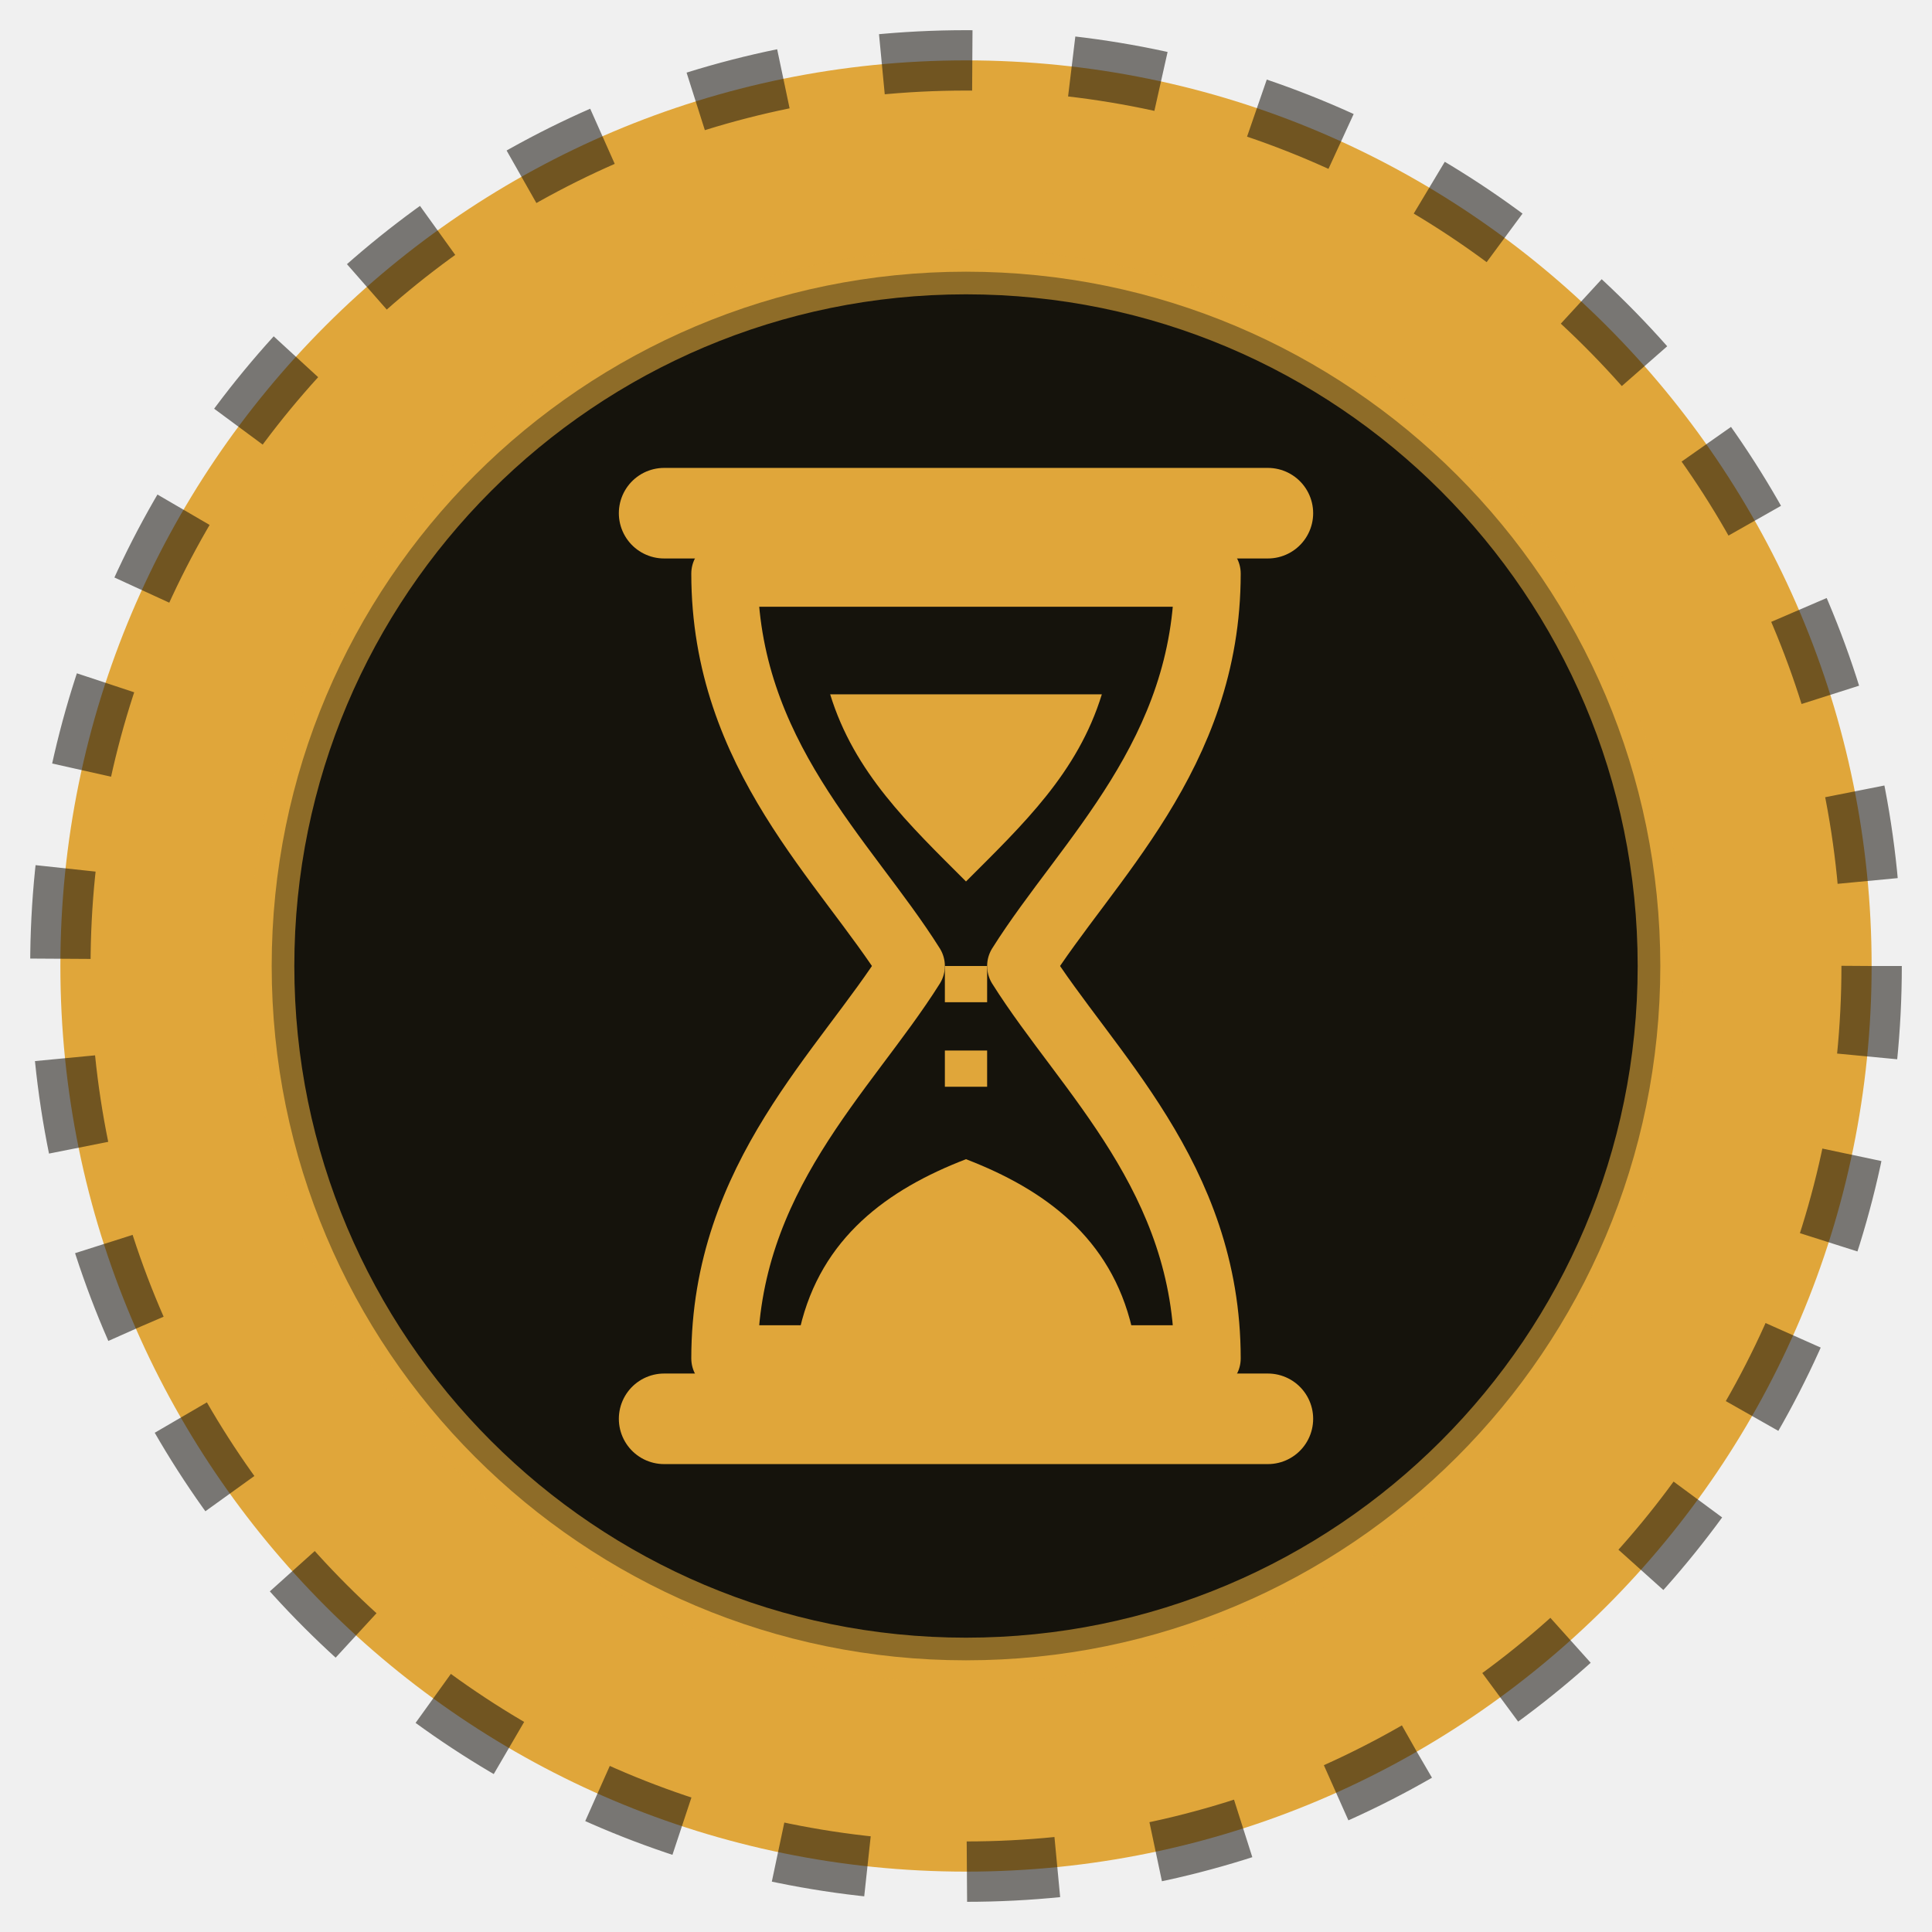
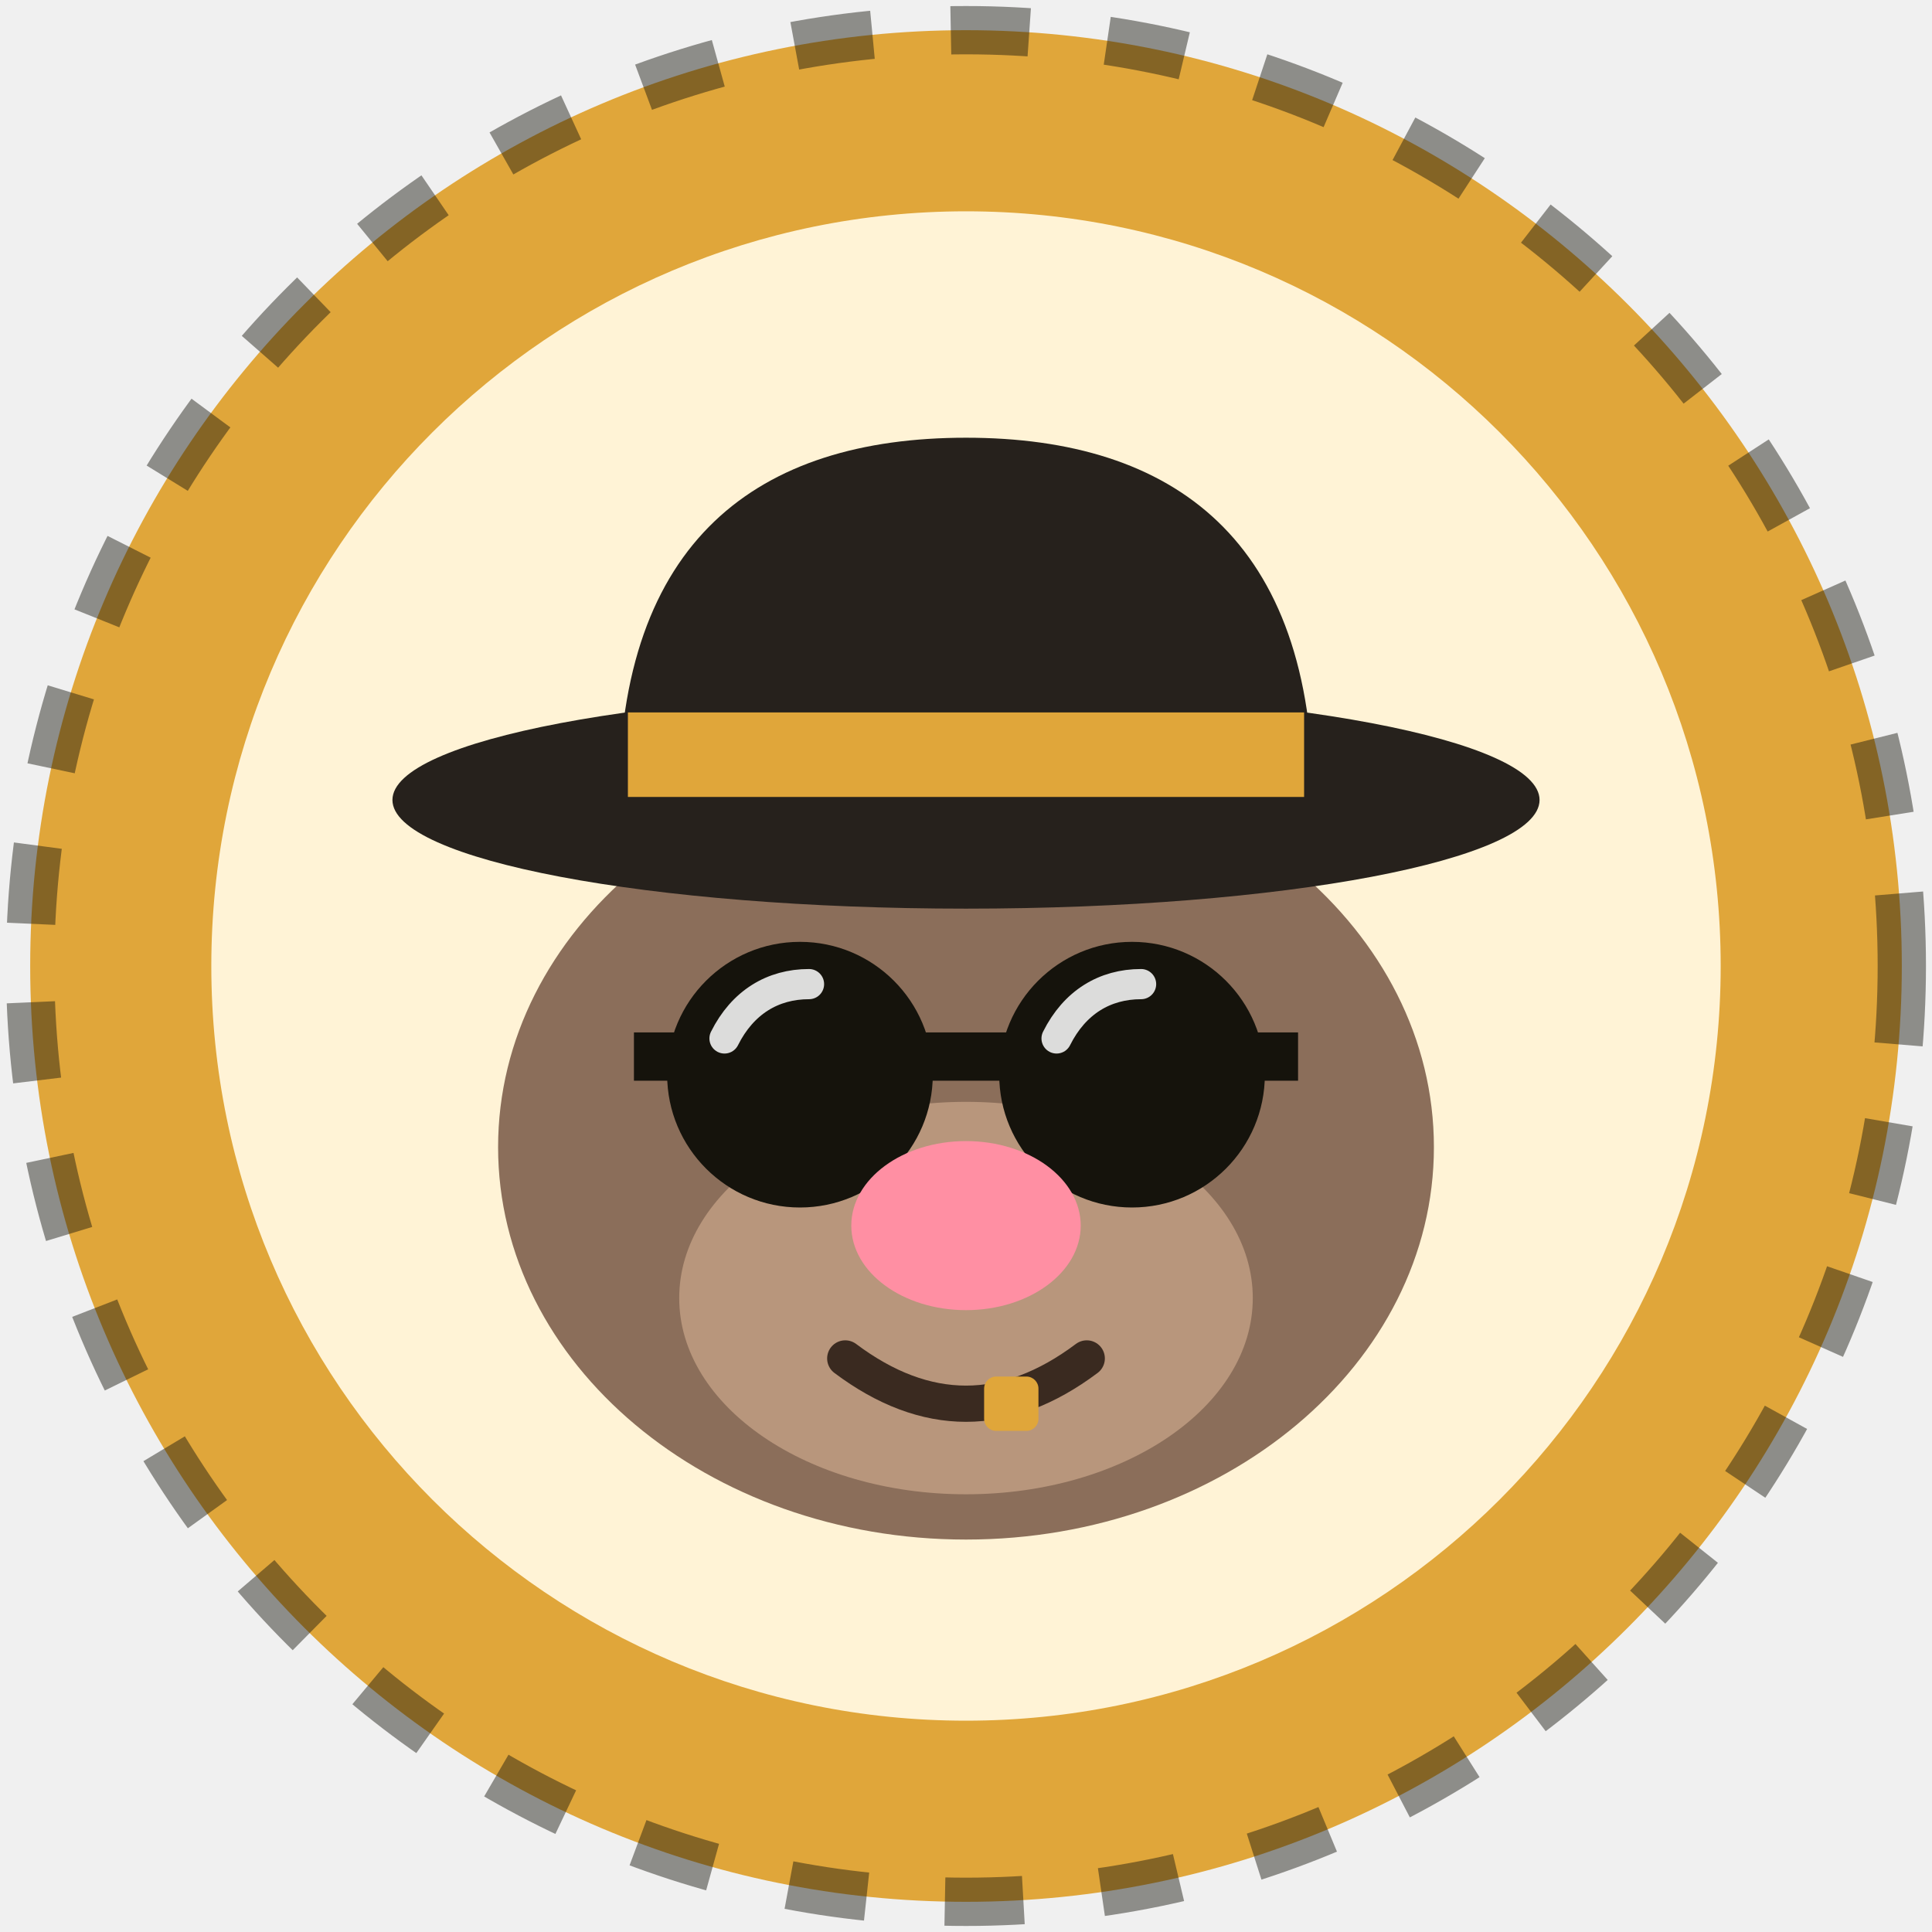
<svg xmlns="http://www.w3.org/2000/svg" viewBox="0 0 64 64" role="img" aria-label="Time Black Market">
-   <circle cx="32" cy="32" r="30" fill="#e0a63a" />
-   <circle cx="32" cy="32" r="30" fill="none" stroke="#15130c" stroke-width="2" stroke-dasharray="3 3.3" opacity=".55" />
-   <circle cx="32" cy="32" r="23" fill="#15130c" />
-   <circle cx="32" cy="32" r="23" fill="none" stroke="#e0a63a" stroke-width="1.5" opacity=".6" />
-   <path d="M22 17h20M22 47h20" stroke="#e0a63a" stroke-width="3" stroke-linecap="round" />
-   <path d="M24 19h16c0 6-4 9.5-6.2 13C36 35.5 40 39 40 45H24c0-6 4-9.5 6.2-13C28 28.5 24 25 24 19z" fill="none" stroke="#e0a63a" stroke-width="2.2" stroke-linejoin="round" />
-   <path d="M27.5 23h9c-.8 2.6-2.6 4.3-4.5 6.2-1.9-1.9-3.7-3.6-4.5-6.2z" fill="#e0a63a" />
-   <path d="M26.5 44c.7-3 2.9-4.6 5.5-5.6 2.6 1 4.8 2.6 5.5 5.6z" fill="#e0a63a" />
-   <path d="M32 32v5" stroke="#e0a63a" stroke-width="1.4" stroke-dasharray="1.2 1.6" />
+   <circle cx="32" cy="32" r="31" fill="#e0a63a" />
+   <circle cx="32" cy="32" r="31" fill="none" stroke="#15130c" stroke-width="1.6" stroke-dasharray="2.6 2.6" opacity=".45" />
+   <circle cx="32" cy="32" r="25" fill="#fff3d6" />
+   <ellipse cx="32" cy="38" rx="15.5" ry="13" fill="#8b6e5a" />
+   <ellipse cx="32" cy="43" rx="9.5" ry="6.5" fill="#b8967c" />
+   <path d="M21 35h22" stroke="#15130c" stroke-width="1.6" />
+   <circle cx="26.5" cy="35.6" r="4.4" fill="#15130c" />
+   <circle cx="37.5" cy="35.6" r="4.4" fill="#15130c" />
+   <path d="M24 34.4c.6-1.2 1.6-1.8 2.8-1.8M35 34.4c.6-1.2 1.6-1.8 2.8-1.8" stroke="#fff" stroke-width="1" stroke-linecap="round" opacity=".85" />
+   <ellipse cx="32" cy="40.6" rx="3.8" ry="2.8" fill="#ff8fa3" />
+   <path d="M28 45q4 3 8 0" fill="none" stroke="#3a2a20" stroke-width="1.2" stroke-linecap="round" />
+   <rect x="32.6" y="45.6" width="1.8" height="1.8" rx=".4" fill="#e0a63a" />
+   <ellipse cx="32" cy="26.5" rx="19" ry="3.6" fill="#26211c" />
+   <path d="M20.5 26.5c0-8.6 4.6-12 11.5-12s11.5 3.4 11.5 12z" fill="#26211c" />
+   <path d="M20.8 23.6h22.4v2.8H20.8z" fill="#e0a63a" />
</svg>
